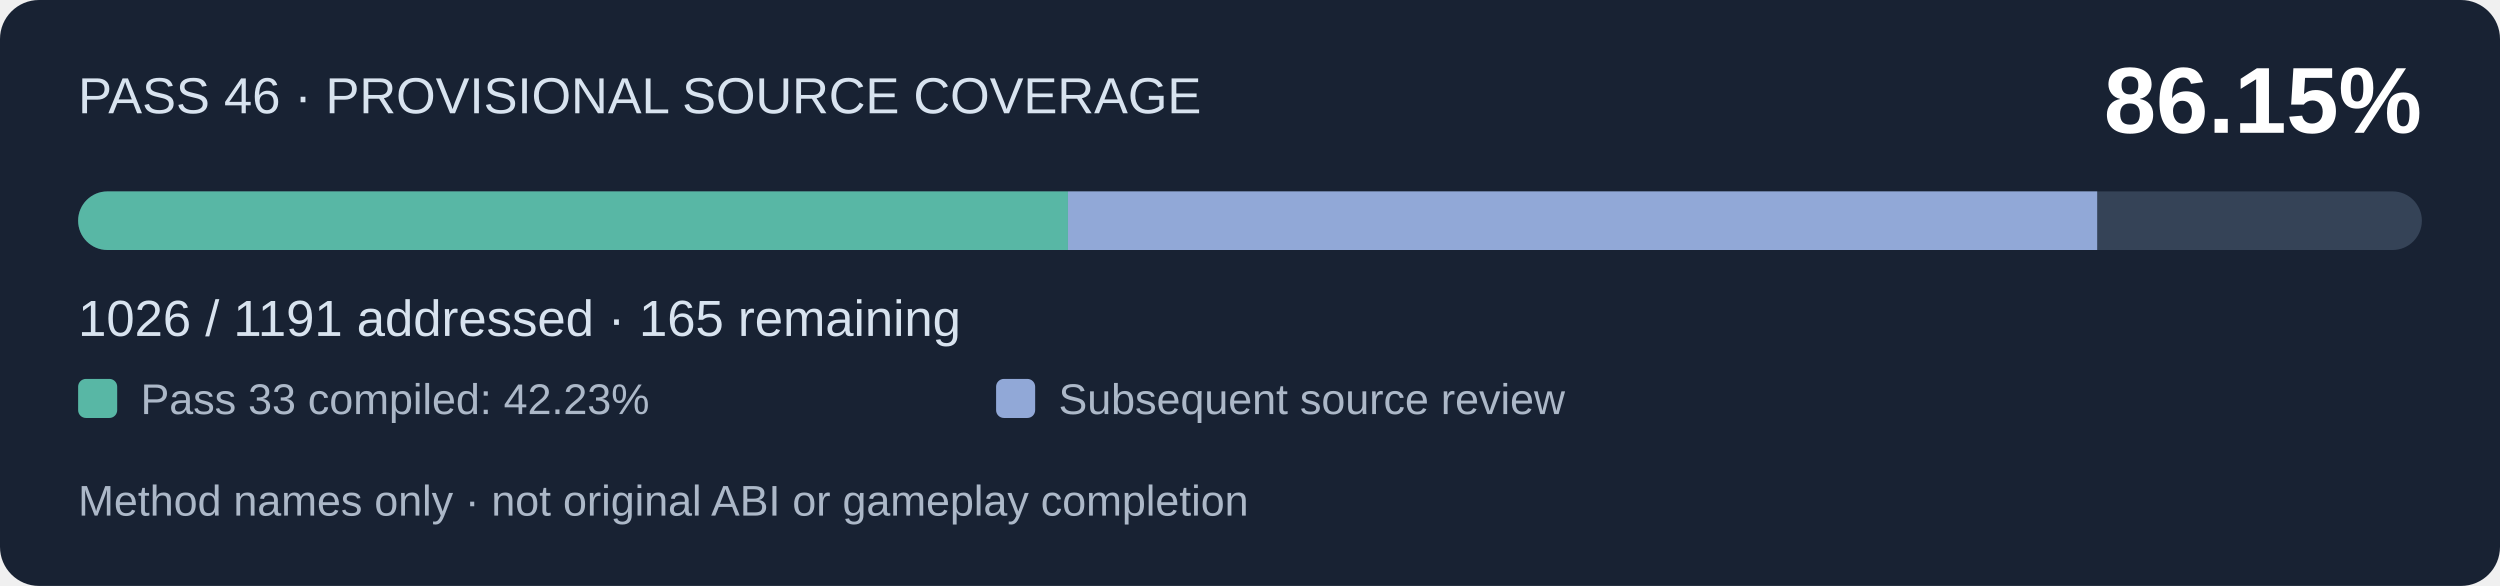
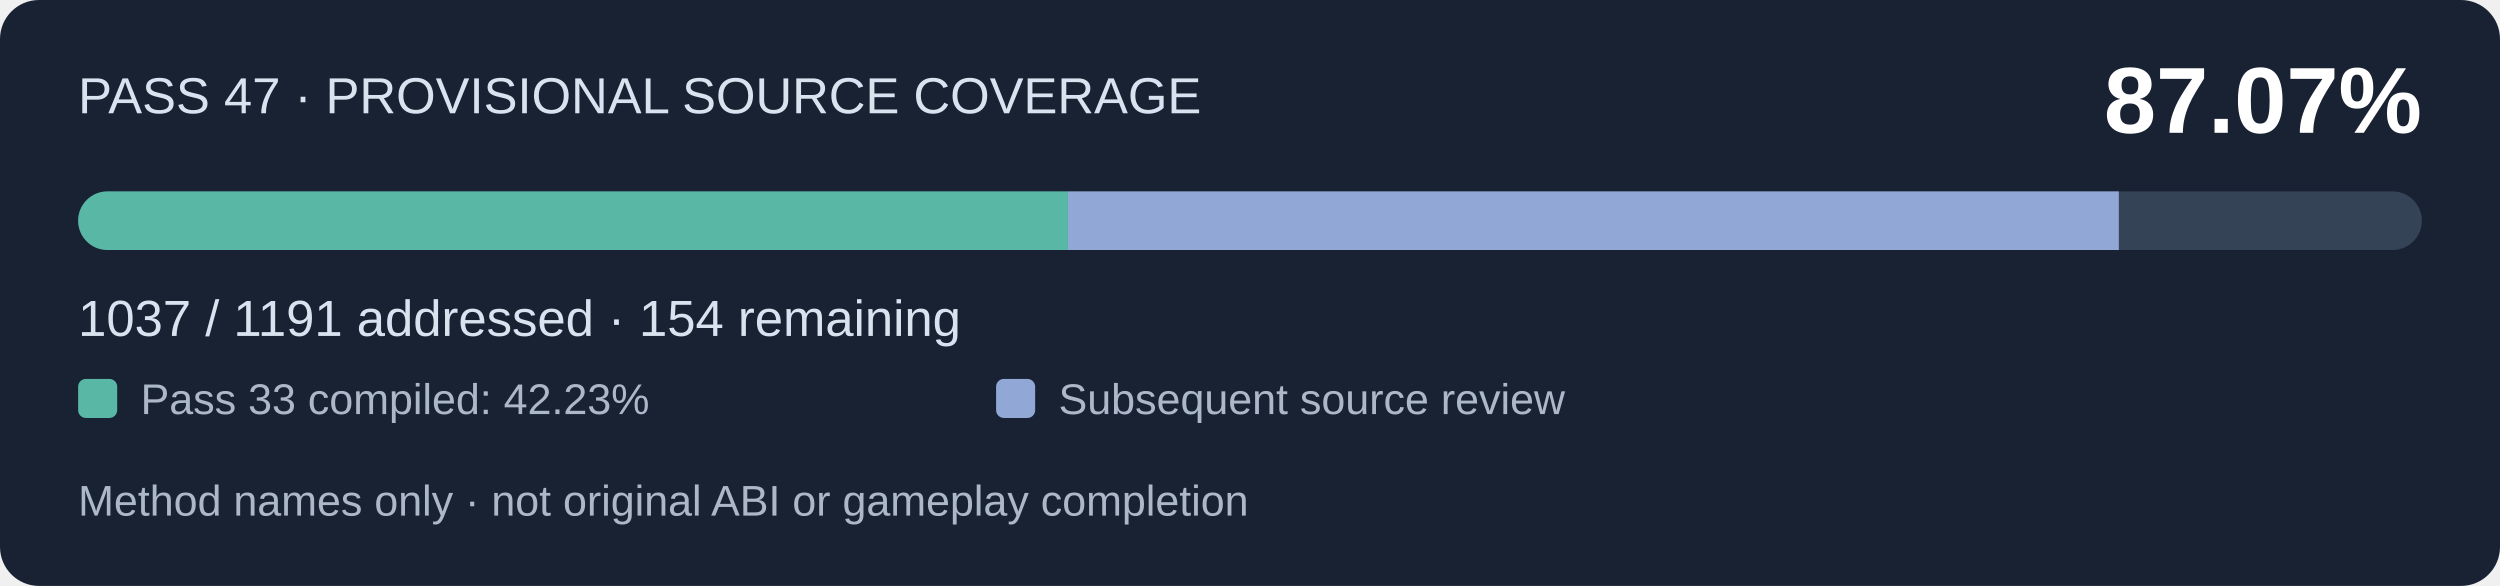
<svg xmlns="http://www.w3.org/2000/svg" width="640" height="150" viewBox="0 0 640 150" role="img" aria-labelledby="title description">
  <rect width="640" height="150" rx="10" fill="#182233" />
-   <text x="20" y="29" fill="#d8e3ef" font-family="Verdana,Arial,sans-serif" font-size="13">PASS 46 · PROVISIONAL SOURCE COVERAGE</text>
-   <text x="620" y="34" text-anchor="end" fill="#ffffff" font-family="Verdana,Arial,sans-serif" font-size="24" font-weight="bold">86.15%</text>
+   <text x="20" y="29" fill="#d8e3ef" font-family="Verdana,Arial,sans-serif" font-size="13">PASS 47 · PROVISIONAL SOURCE COVERAGE</text>
+   <text x="620" y="34" text-anchor="end" fill="#ffffff" font-family="Verdana,Arial,sans-serif" font-size="24" font-weight="bold">87.07%</text>
  <rect x="20" y="49" width="600" height="15" rx="7.5" fill="#354357" />
  <clipPath id="bar">
    <rect x="20" y="49" width="600" height="15" rx="7.5" />
  </clipPath>
  <g clip-path="url(#bar)">
    <rect x="20" y="49" width="253.4" height="15" fill="#58b7a5" />
-     <rect x="273.401" y="49" width="263.476" height="15" fill="#91a8d7" />
+     <rect x="273.401" y="49" width="269.018" height="15" fill="#91a8d7" />
  </g>
-   <text x="20" y="86" fill="#d8e3ef" font-family="Verdana,Arial,sans-serif" font-size="13">1026 / 1191 addressed · 165 remaining</text>
+   <text x="20" y="86" fill="#d8e3ef" font-family="Verdana,Arial,sans-serif" font-size="13">1037 / 1191 addressed · 154 remaining</text>
  <rect x="20" y="97" width="10" height="10" rx="2" fill="#58b7a5" />
  <text x="36" y="106" fill="#acb8c8" font-family="Verdana,Arial,sans-serif" font-size="11">Pass 33 compiled: 42.23%</text>
  <rect x="255" y="97" width="10" height="10" rx="2" fill="#91a8d7" />
  <text x="271" y="106" fill="#acb8c8" font-family="Verdana,Arial,sans-serif" font-size="11">Subsequent source review</text>
  <text x="20" y="132" fill="#acb8c8" font-family="Verdana,Arial,sans-serif" font-size="11">Method names only · not original ABI or gameplay completion</text>
</svg>
